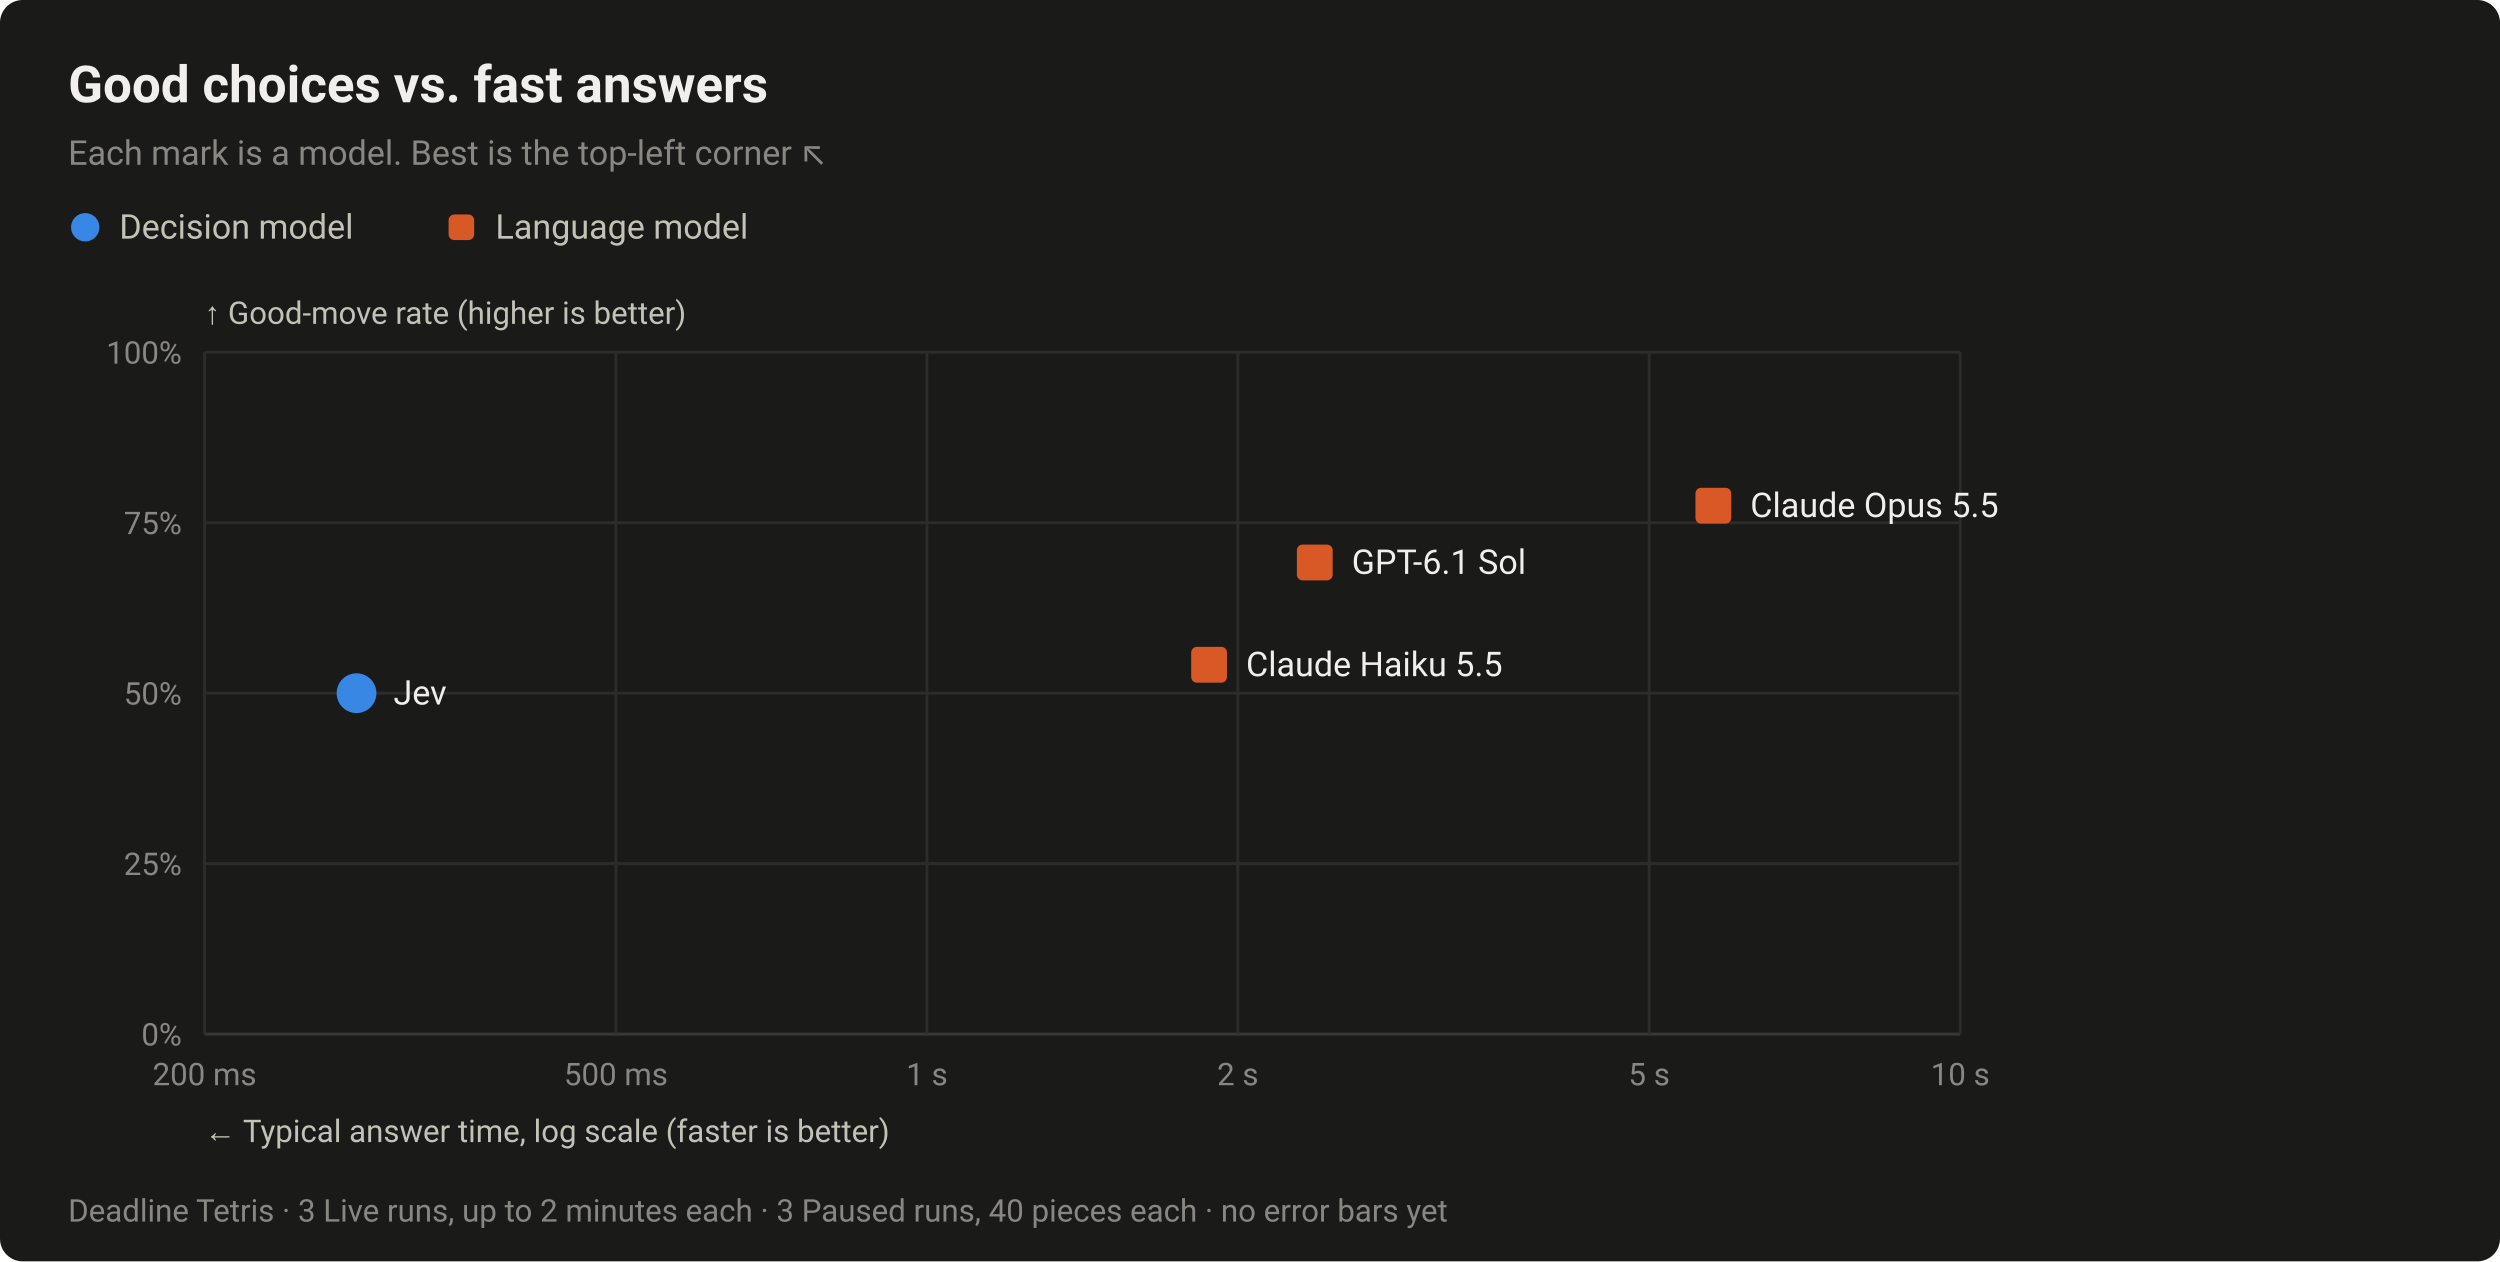
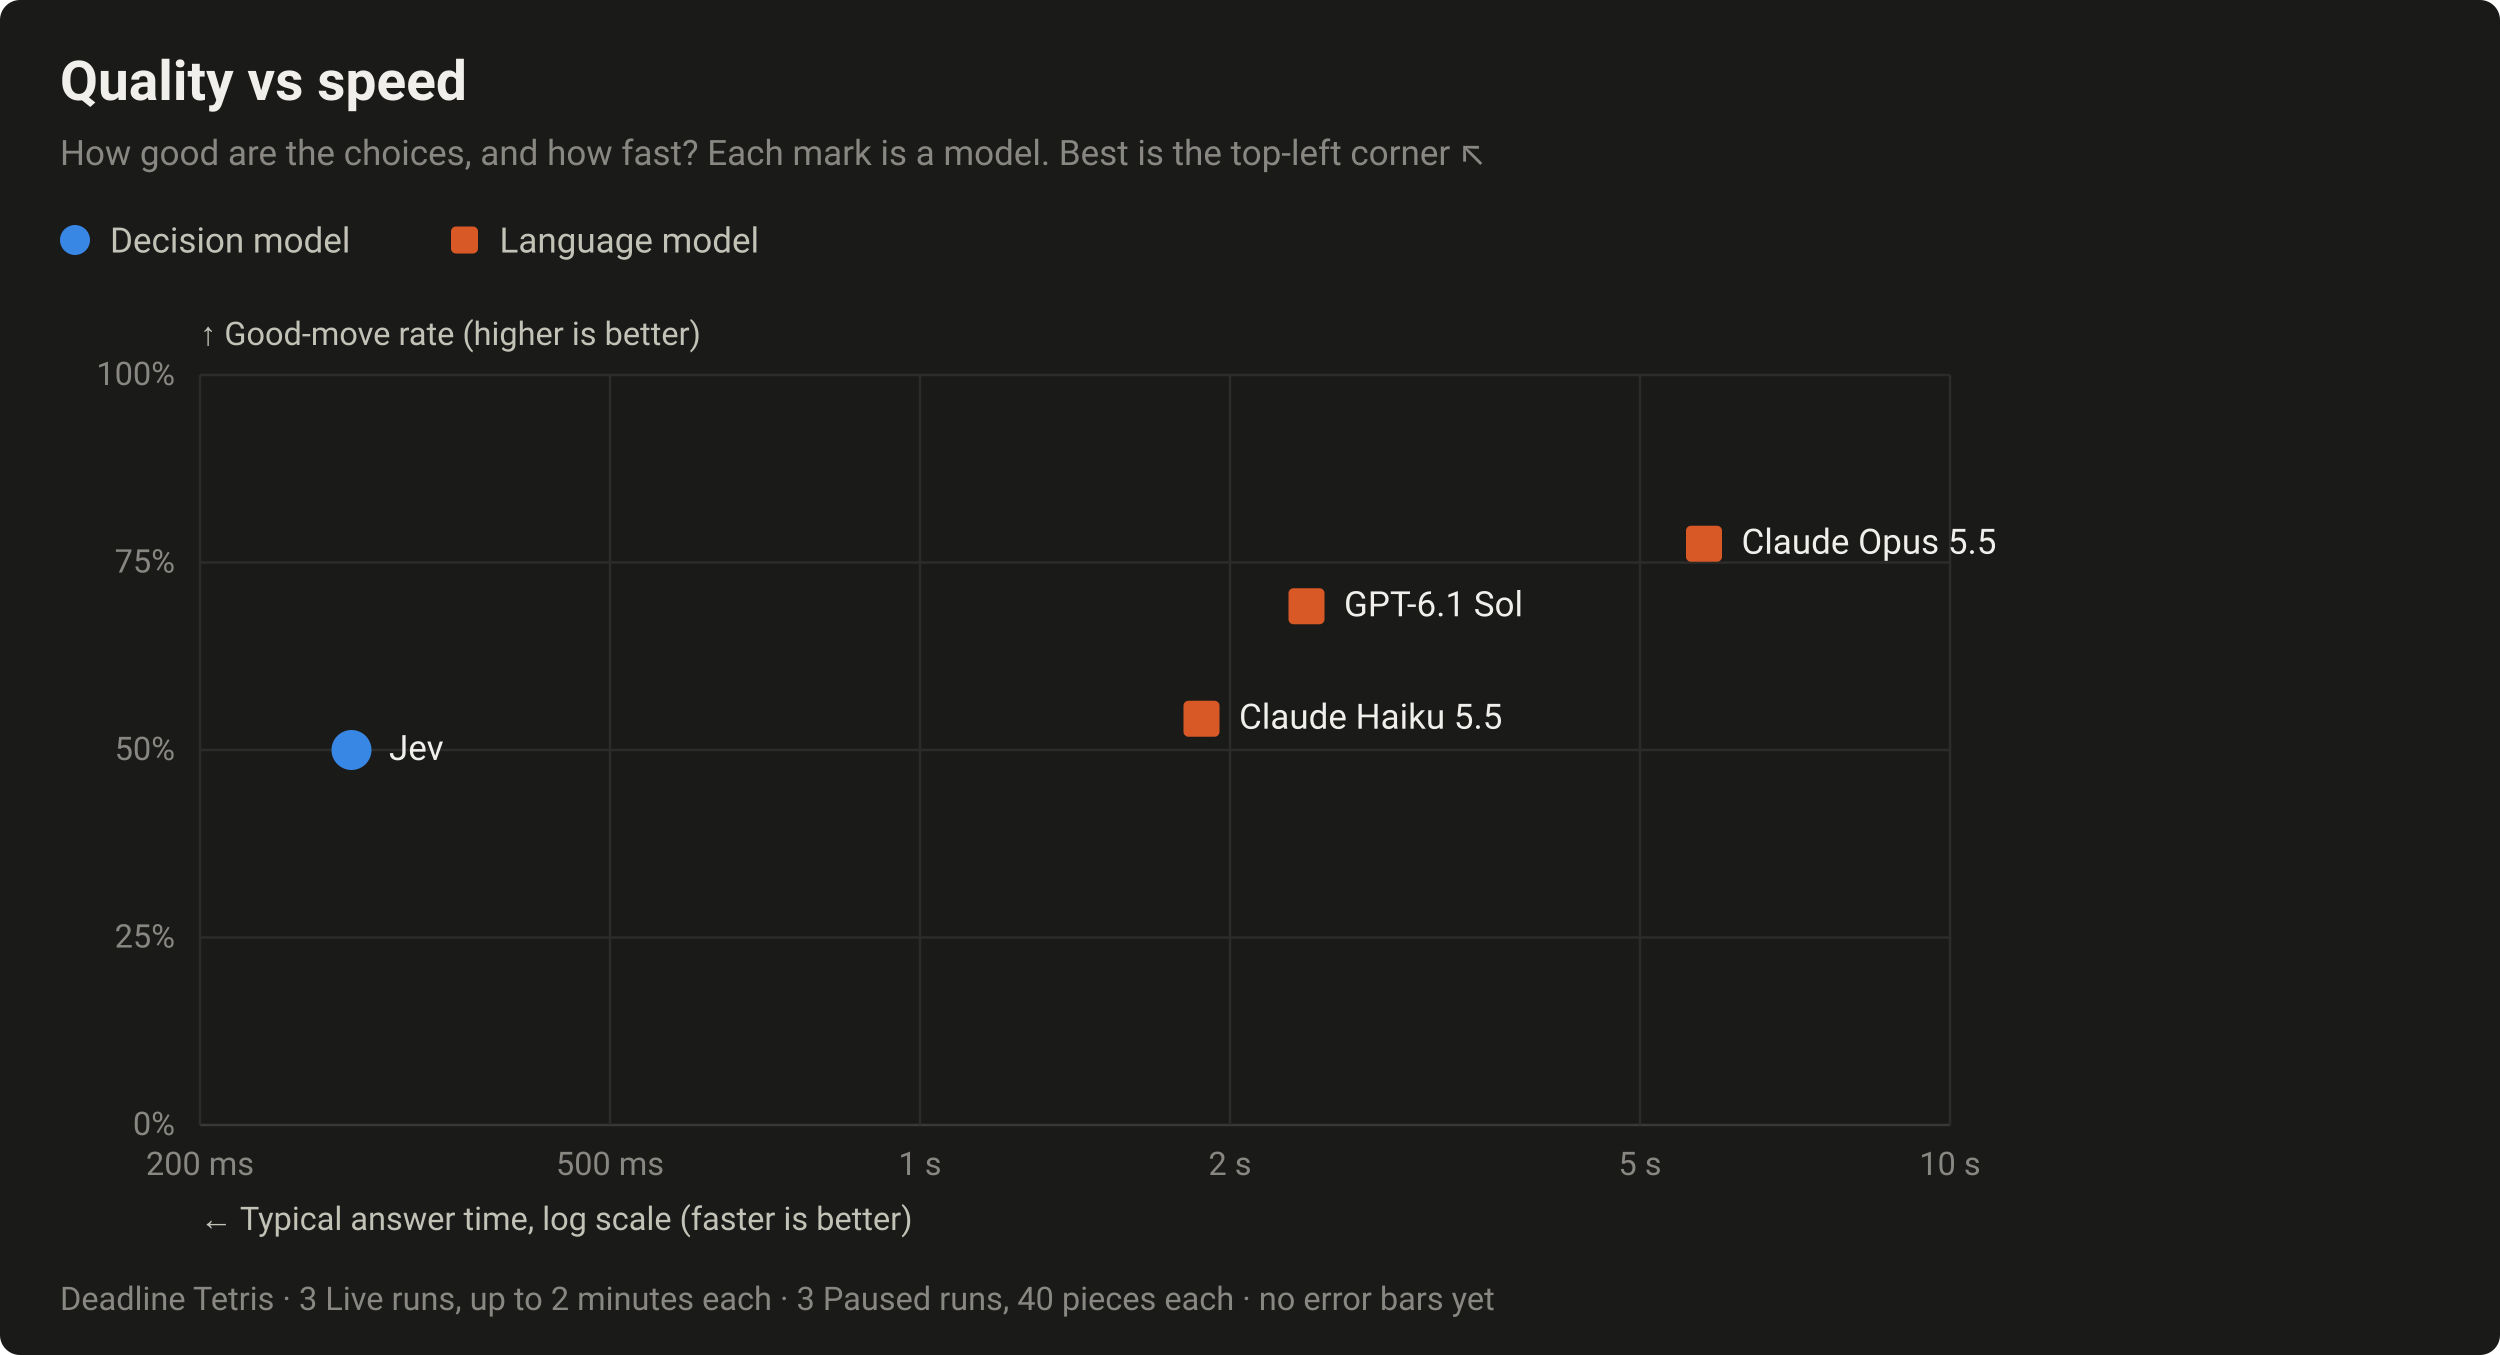
- <svg xmlns="http://www.w3.org/2000/svg" width="880" height="444" viewBox="0 0 880 444" font-family="system-ui, -apple-system, 'Segoe UI', Roboto, 'Helvetica Neue', Arial, 'Liberation Sans', sans-serif" role="img" aria-label="Good-move rate against typical answer time, one mark per model">
-   <rect width="880" height="444" rx="8" fill="#1a1a19" />
-   <text x="24" y="36" font-size="18" font-weight="600" fill="#f0efec">Good choices vs. fast answers</text>
-   <text x="24" y="58" font-size="12" fill="#898781">Each mark is a model. Best is the top-left corner ↖</text>
-   <circle cx="30.0" cy="80.0" r="5" fill="#3987e5" />
-   <text x="42" y="84" font-size="12" fill="#c3c2b7">Decision model</text>
-   <rect x="157.9" y="75.5" width="9.0" height="9.0" rx="2" fill="#d95926" />
-   <text x="174.4" y="84" font-size="12" fill="#c3c2b7">Language model</text>
-   <text x="72" y="114" font-size="11" fill="#c3c2b7">↑ Good-move rate (higher is better)</text>
-   <line x1="72" y1="364" x2="690" y2="364" stroke="#383835" stroke-width="1" />
-   <text x="64" y="368" font-size="11" text-anchor="end" fill="#898781">0%</text>
-   <line x1="72" y1="304" x2="690" y2="304" stroke="#2c2c2a" stroke-width="1" />
-   <text x="64" y="308" font-size="11" text-anchor="end" fill="#898781">25%</text>
-   <line x1="72" y1="244" x2="690" y2="244" stroke="#2c2c2a" stroke-width="1" />
-   <text x="64" y="248" font-size="11" text-anchor="end" fill="#898781">50%</text>
-   <line x1="72" y1="184" x2="690" y2="184" stroke="#2c2c2a" stroke-width="1" />
-   <text x="64" y="188" font-size="11" text-anchor="end" fill="#898781">75%</text>
-   <line x1="72" y1="124" x2="690" y2="124" stroke="#2c2c2a" stroke-width="1" />
-   <text x="64" y="128" font-size="11" text-anchor="end" fill="#898781">100%</text>
-   <line x1="72.0" y1="124" x2="72.0" y2="364" stroke="#2c2c2a" stroke-width="1" />
-   <text x="72.0" y="382" font-size="11" text-anchor="middle" fill="#898781">200 ms</text>
-   <line x1="216.8" y1="124" x2="216.8" y2="364" stroke="#2c2c2a" stroke-width="1" />
-   <text x="216.8" y="382" font-size="11" text-anchor="middle" fill="#898781">500 ms</text>
-   <line x1="326.3" y1="124" x2="326.3" y2="364" stroke="#2c2c2a" stroke-width="1" />
-   <text x="326.3" y="382" font-size="11" text-anchor="middle" fill="#898781">1 s</text>
-   <line x1="435.7" y1="124" x2="435.7" y2="364" stroke="#2c2c2a" stroke-width="1" />
-   <text x="435.7" y="382" font-size="11" text-anchor="middle" fill="#898781">2 s</text>
-   <line x1="580.5" y1="124" x2="580.5" y2="364" stroke="#2c2c2a" stroke-width="1" />
-   <text x="580.5" y="382" font-size="11" text-anchor="middle" fill="#898781">5 s</text>
-   <line x1="690.0" y1="124" x2="690.0" y2="364" stroke="#2c2c2a" stroke-width="1" />
-   <text x="690.0" y="382" font-size="11" text-anchor="middle" fill="#898781">10 s</text>
-   <text x="72" y="402" font-size="11" fill="#c3c2b7">← Typical answer time, log scale (faster is better)</text>
-   <rect x="596.8" y="171.7" width="12.6" height="12.6" rx="2" fill="#d95926" />
-   <text x="616.1" y="182" font-size="12" fill="#f0efec">Claude Opus 5.5</text>
-   <rect x="456.5" y="191.7" width="12.6" height="12.6" rx="2" fill="#d95926" />
-   <text x="475.8" y="202" font-size="12" fill="#f0efec">GPT-6.1 Sol</text>
-   <rect x="419.3" y="227.7" width="12.6" height="12.6" rx="2" fill="#d95926" />
-   <text x="438.6" y="238" font-size="12" fill="#f0efec">Claude Haiku 5.5</text>
-   <circle cx="125.5" cy="244.0" r="7" fill="#3987e5" />
-   <text x="138.5" y="248" font-size="12" fill="#f0efec">Jev</text>
-   <text x="24" y="430" font-size="11" fill="#898781">Deadline Tetris · 3 Live runs, up to 2 minutes each · 3 Paused runs, 40 pieces each · no error bars yet</text>
+ <svg xmlns="http://www.w3.org/2000/svg" width="1000" height="542" viewBox="0 0 1000 542" font-family="system-ui, -apple-system, 'Segoe UI', Roboto, 'Helvetica Neue', Arial, 'Liberation Sans', sans-serif" role="img" aria-label="Good-move rate against typical answer time, one mark per model">
+   <rect width="1000" height="542" rx="8" fill="#1a1a19" />
+   <text x="24" y="40" font-size="22" font-weight="600" fill="#f0efec">Quality vs speed</text>
+   <text x="24" y="66" font-size="14" fill="#898781">How good are the choices, and how fast? Each mark is a model. Best is the top-left corner ↖</text>
+   <circle cx="30.0" cy="96.0" r="6" fill="#3987e5" />
+   <text x="44" y="101" font-size="14" fill="#c3c2b7">Decision model</text>
+   <rect x="180.4" y="90.6" width="10.8" height="10.8" rx="2" fill="#d95926" />
+   <text x="199.8" y="101" font-size="14" fill="#c3c2b7">Language model</text>
+   <text x="80" y="138" font-size="13" fill="#c3c2b7">↑ Good-move rate (higher is better)</text>
+   <line x1="80" y1="450" x2="780" y2="450" stroke="#383835" stroke-width="1" />
+   <text x="70" y="454" font-size="13" text-anchor="end" fill="#898781">0%</text>
+   <line x1="80" y1="375" x2="780" y2="375" stroke="#2c2c2a" stroke-width="1" />
+   <text x="70" y="379" font-size="13" text-anchor="end" fill="#898781">25%</text>
+   <line x1="80" y1="300" x2="780" y2="300" stroke="#2c2c2a" stroke-width="1" />
+   <text x="70" y="304" font-size="13" text-anchor="end" fill="#898781">50%</text>
+   <line x1="80" y1="225" x2="780" y2="225" stroke="#2c2c2a" stroke-width="1" />
+   <text x="70" y="229" font-size="13" text-anchor="end" fill="#898781">75%</text>
+   <line x1="80" y1="150" x2="780" y2="150" stroke="#2c2c2a" stroke-width="1" />
+   <text x="70" y="154" font-size="13" text-anchor="end" fill="#898781">100%</text>
+   <line x1="80.0" y1="150" x2="80.0" y2="450" stroke="#2c2c2a" stroke-width="1" />
+   <text x="80.0" y="470" font-size="13" text-anchor="middle" fill="#898781">200 ms</text>
+   <line x1="244.0" y1="150" x2="244.0" y2="450" stroke="#2c2c2a" stroke-width="1" />
+   <text x="244.0" y="470" font-size="13" text-anchor="middle" fill="#898781">500 ms</text>
+   <line x1="368.0" y1="150" x2="368.0" y2="450" stroke="#2c2c2a" stroke-width="1" />
+   <text x="368.0" y="470" font-size="13" text-anchor="middle" fill="#898781">1 s</text>
+   <line x1="492.0" y1="150" x2="492.0" y2="450" stroke="#2c2c2a" stroke-width="1" />
+   <text x="492.0" y="470" font-size="13" text-anchor="middle" fill="#898781">2 s</text>
+   <line x1="656.0" y1="150" x2="656.0" y2="450" stroke="#2c2c2a" stroke-width="1" />
+   <text x="656.0" y="470" font-size="13" text-anchor="middle" fill="#898781">5 s</text>
+   <line x1="780.0" y1="150" x2="780.0" y2="450" stroke="#2c2c2a" stroke-width="1" />
+   <text x="780.0" y="470" font-size="13" text-anchor="middle" fill="#898781">10 s</text>
+   <text x="80" y="492" font-size="13" fill="#c3c2b7">← Typical answer time, log scale (faster is better)</text>
+   <rect x="674.4" y="210.3" width="14.4" height="14.4" rx="2" fill="#d95926" />
+   <text x="696.6" y="221.5" font-size="14" fill="#f0efec">Claude Opus 5.5</text>
+   <rect x="515.4" y="235.3" width="14.4" height="14.4" rx="2" fill="#d95926" />
+   <text x="537.6" y="246.5" font-size="14" fill="#f0efec">GPT-6.1 Sol</text>
+   <rect x="473.4" y="280.3" width="14.4" height="14.4" rx="2" fill="#d95926" />
+   <text x="495.6" y="291.5" font-size="14" fill="#f0efec">Claude Haiku 5.5</text>
+   <circle cx="140.6" cy="300.0" r="8" fill="#3987e5" />
+   <text x="155.6" y="304" font-size="14" fill="#f0efec">Jev</text>
+   <text x="24" y="524" font-size="13" fill="#898781">Deadline Tetris · 3 Live runs, up to 2 minutes each · 3 Paused runs, 40 pieces each · no error bars yet</text>
</svg>
